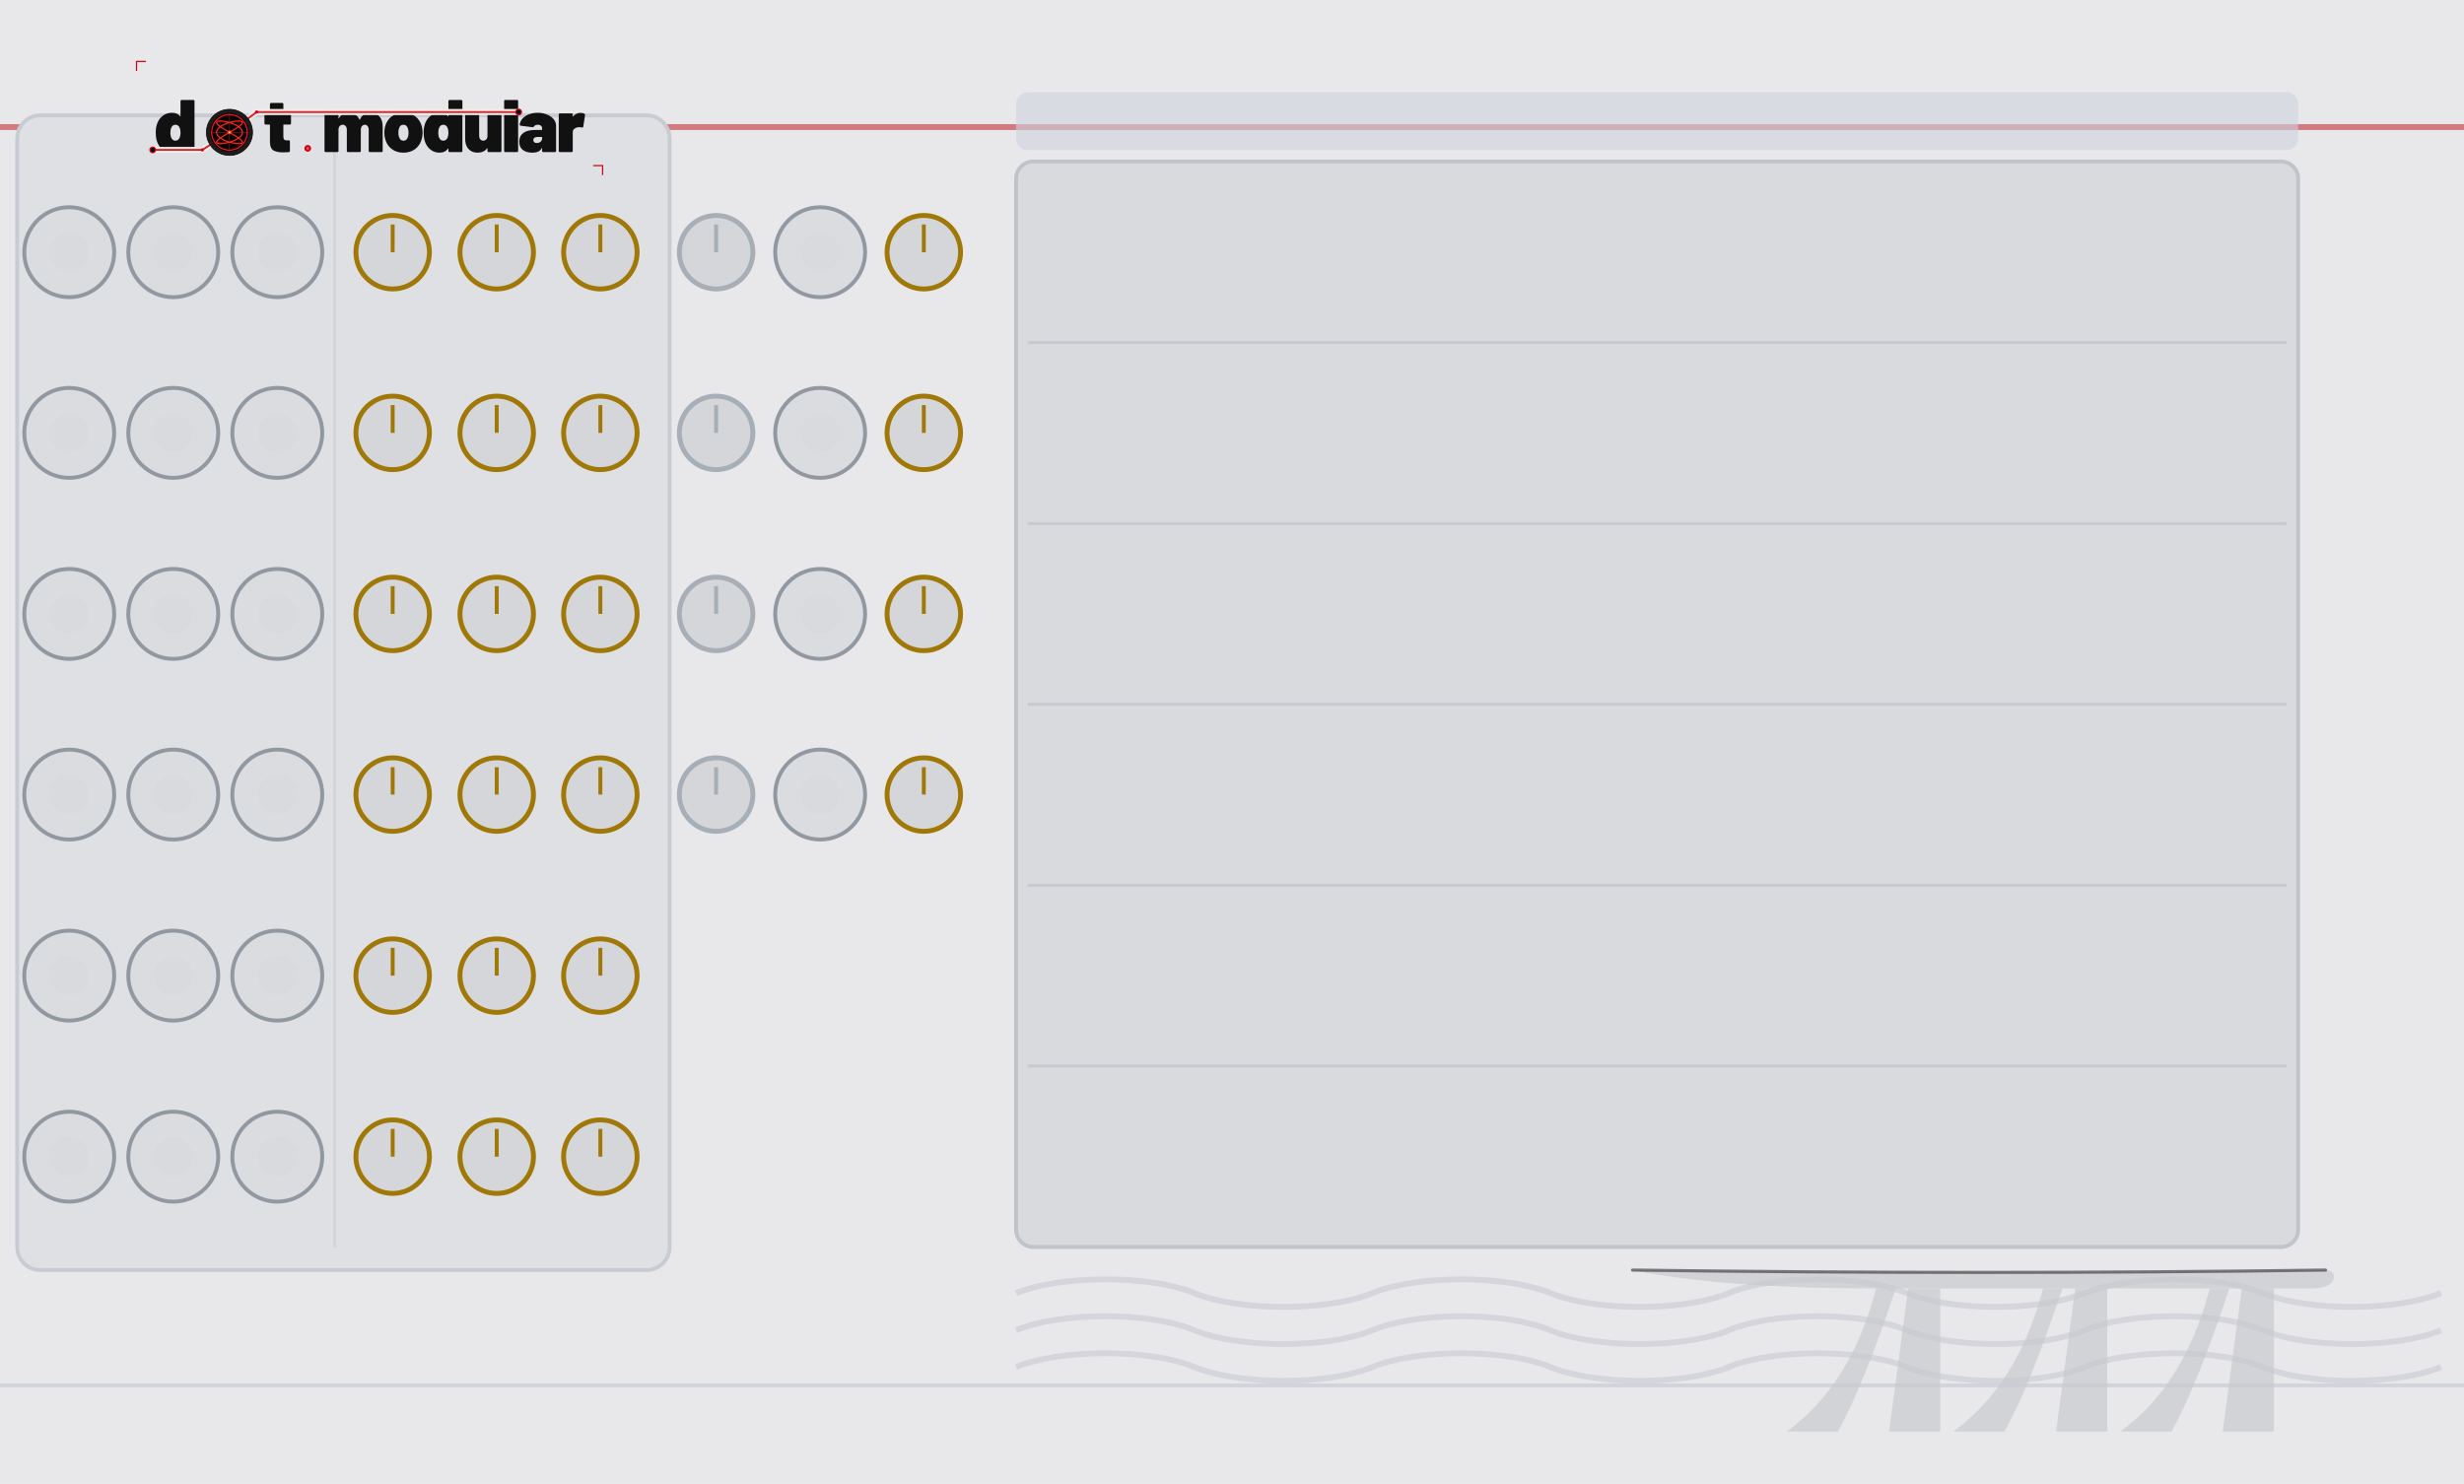
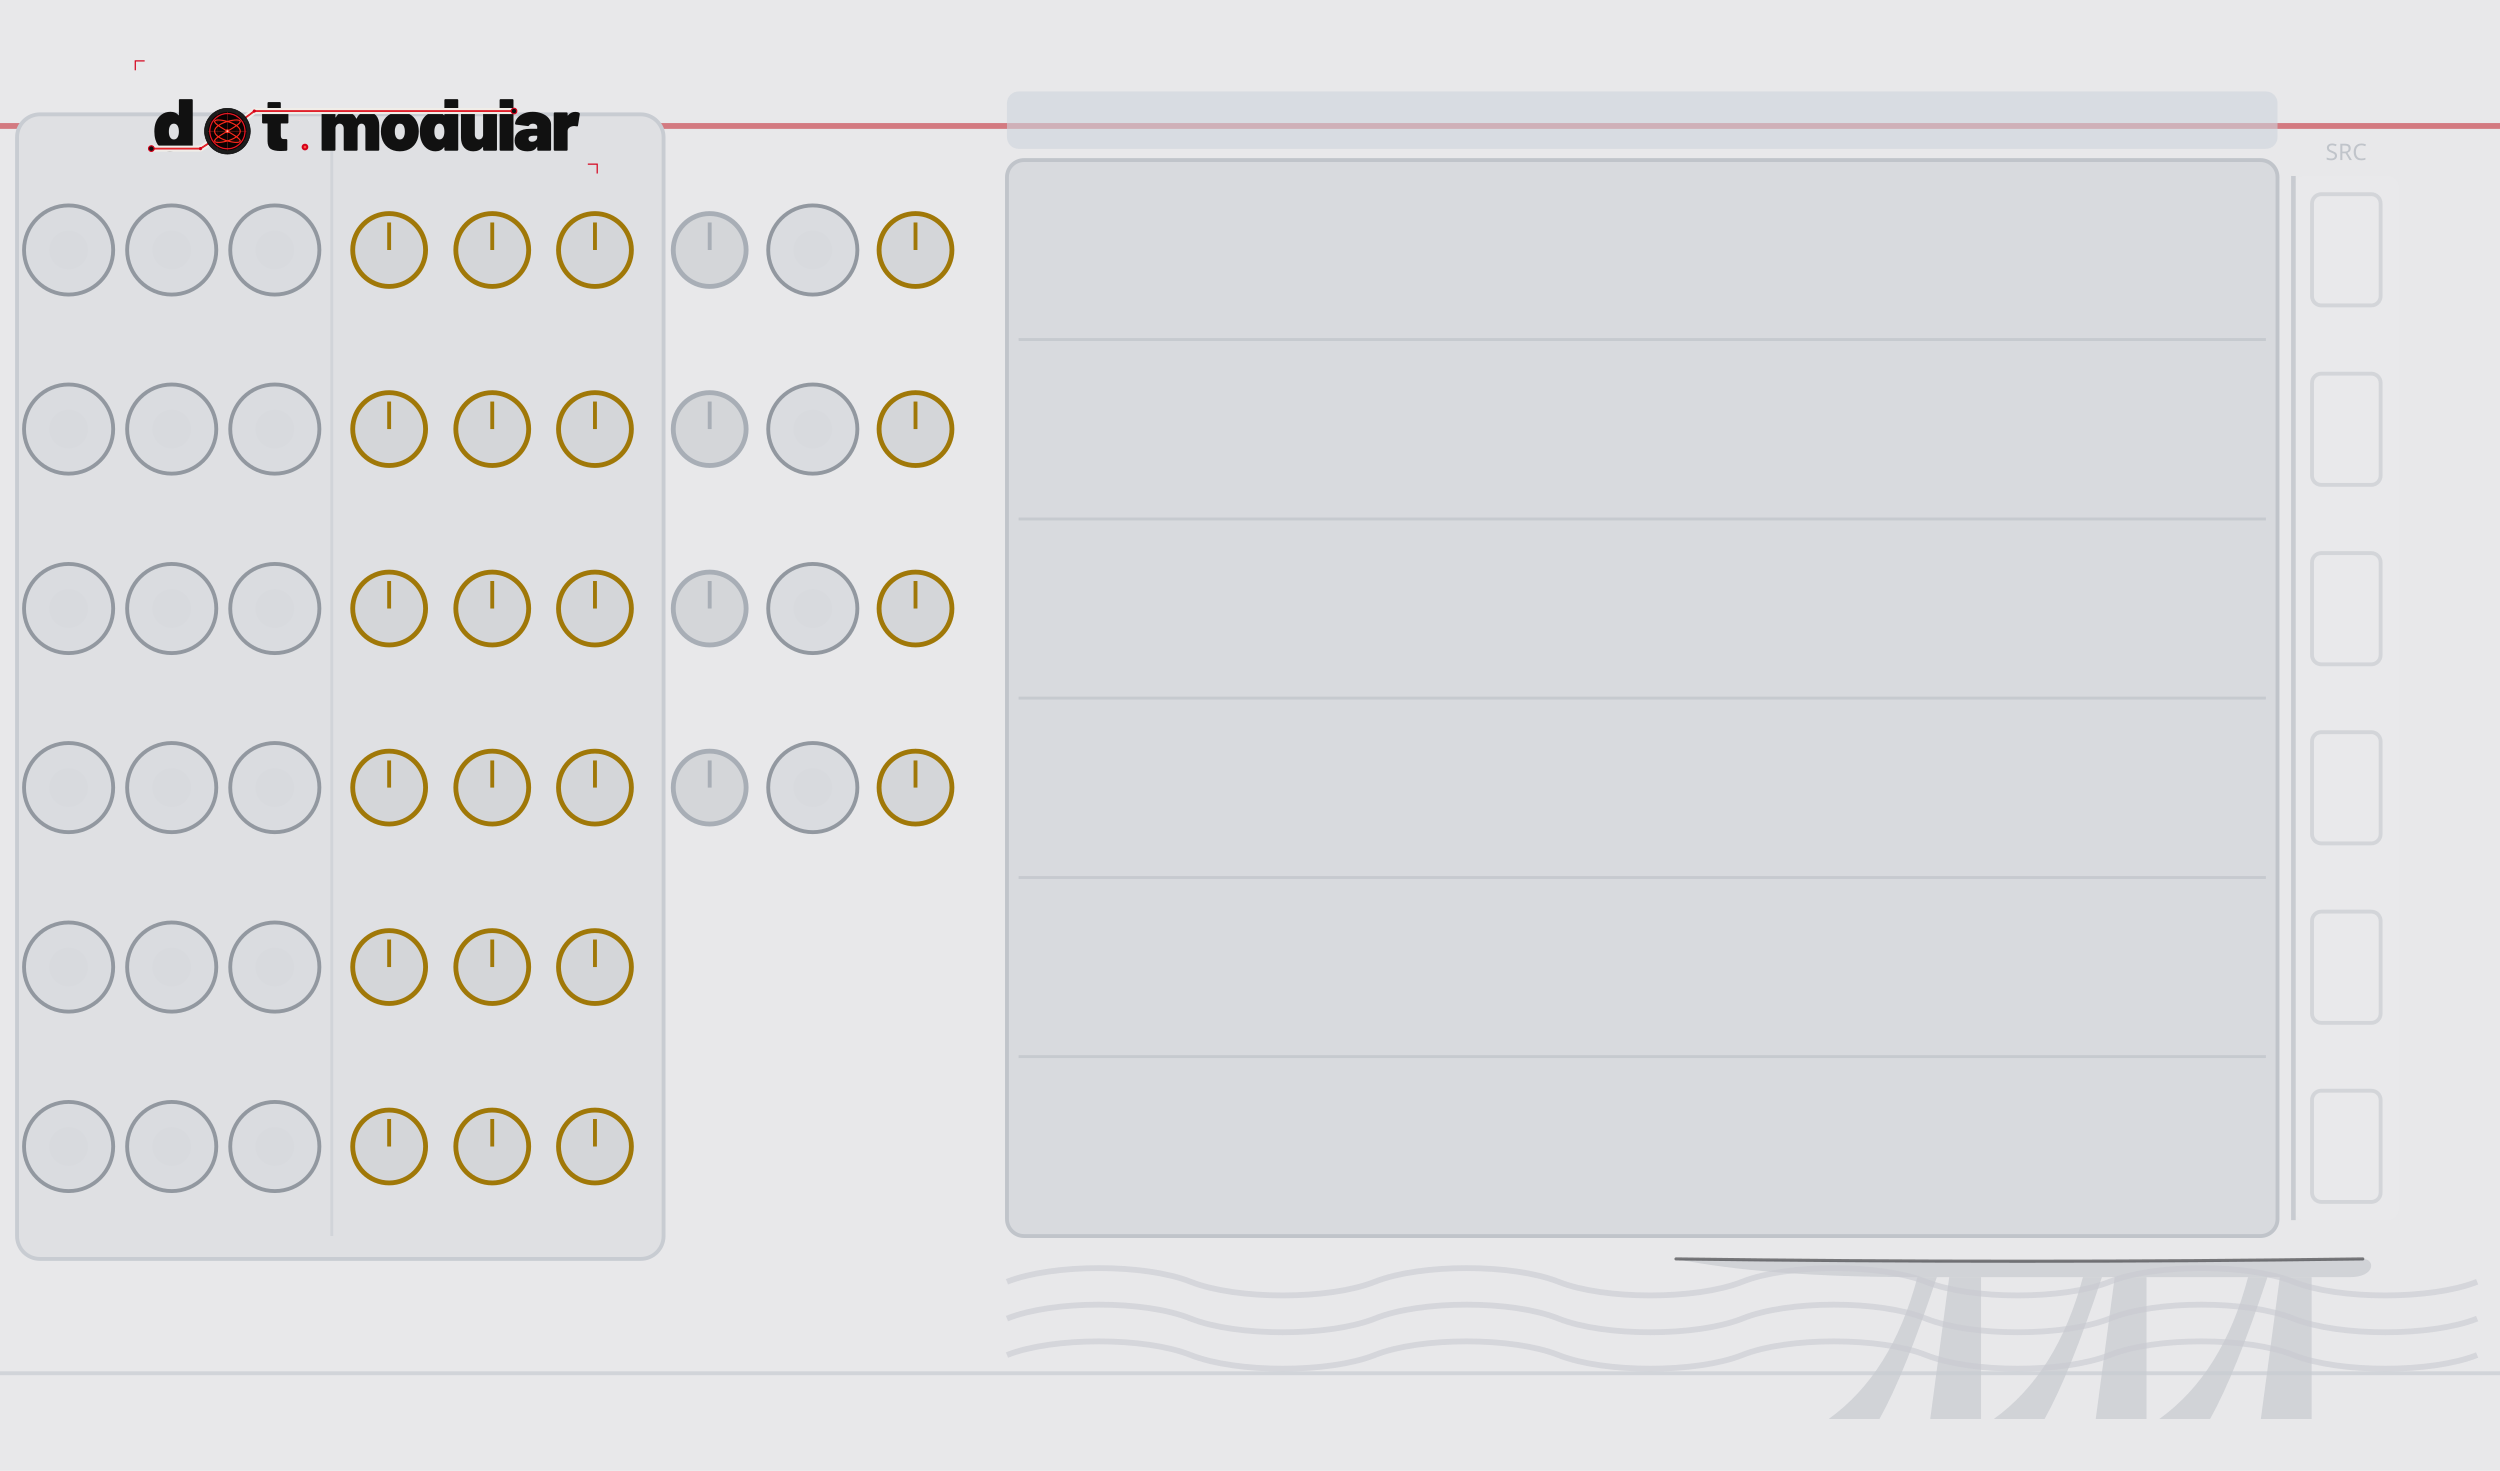
- <svg xmlns="http://www.w3.org/2000/svg" width="630.0" height="379.43" viewBox="0 0 630.0 379.43">
-   <g>
-     <rect width="630.0" height="379.43" fill="#e8e8ea" />
-     <path d="M 456.8 366.1 Q 473.2 354.3 479.7 329.5 L 484.7 329.5 Q 476.5 354.3 469.9 366.1 Z" fill="#cdcfd4" fill-opacity="0.85" />
-     <path d="M 499.4 366.1 Q 515.8 354.3 522.4 329.5 L 527.3 329.5 Q 519.1 354.3 512.5 366.1 Z" fill="#cdcfd4" fill-opacity="0.85" />
-     <path d="M 542.1 366.1 Q 558.5 354.3 565.0 329.5 L 570.0 329.5 Q 561.8 354.3 555.2 366.1 Z" fill="#cdcfd4" fill-opacity="0.85" />
-     <polygon points="483.0,366.1 487.9,329.5 496.1,329.5 496.1,366.1" fill="#cdcfd4" fill-opacity="0.85" />
-     <polygon points="525.7,366.1 530.6,329.5 538.8,329.5 538.8,366.1" fill="#cdcfd4" fill-opacity="0.85" />
-     <polygon points="568.3,366.1 573.2,329.5 581.4,329.5 581.4,366.1" fill="#cdcfd4" fill-opacity="0.85" />
-     <path d="M 417.4 324.8 Q 507.6 326.0 594.6 324.8 C 597.9 324.8 597.9 329.5 591.3 329.5 L 479.7 329.5 Q 440.4 329.5 417.4 324.8 Z" fill="#cdcfd4" fill-opacity="0.85" />
-     <path d="M 417.4 324.8 Q 507.6 326.0 594.6 324.8" fill="none" stroke="#2a2a2e" stroke-width="0.8" stroke-opacity="0.595" stroke-linecap="round" />
-     <path d="M 259.8 330.7 C 271.2 326.0 294.0 326.0 305.4 330.7 C 316.8 335.4 339.5 335.4 350.9 330.7 C 362.3 326.0 385.1 326.0 396.4 330.7 C 407.8 335.4 430.6 335.4 442.0 330.7 C 453.3 326.0 476.1 326.0 487.5 330.7 C 498.9 335.4 521.6 335.4 533.0 330.7 C 544.4 326.0 567.2 326.0 578.6 330.7 C 589.9 335.4 612.7 335.4 624.1 330.7 " fill="none" stroke="#c8cad0" stroke-width="1.5" stroke-opacity="0.6" />
-     <path d="M 259.8 340.2 C 271.2 335.4 294.0 335.4 305.4 340.2 C 316.8 344.9 339.5 344.9 350.9 340.2 C 362.3 335.4 385.1 335.4 396.4 340.2 C 407.8 344.9 430.6 344.9 442.0 340.2 C 453.3 335.4 476.1 335.4 487.5 340.2 C 498.9 344.9 521.6 344.9 533.0 340.2 C 544.4 335.4 567.2 335.4 578.6 340.2 C 589.9 344.9 612.7 344.9 624.1 340.2 " fill="none" stroke="#c8cad0" stroke-width="1.5" stroke-opacity="0.6" />
-     <path d="M 259.8 349.6 C 271.2 344.9 294.0 344.9 305.4 349.6 C 316.8 354.3 339.5 354.3 350.9 349.6 C 362.3 344.9 385.1 344.9 396.4 349.6 C 407.8 354.3 430.6 354.3 442.0 349.6 C 453.3 344.9 476.1 344.9 487.5 349.6 C 498.9 354.3 521.6 354.3 533.0 349.6 C 544.4 344.9 567.2 344.9 578.6 349.6 C 589.9 354.3 612.7 354.3 624.1 349.6 " fill="none" stroke="#c8cad0" stroke-width="1.5" stroke-opacity="0.6" />
-     <line x1="0" y1="32.5" x2="630.0" y2="32.5" stroke="#c0202a" stroke-width="1.5" stroke-opacity="0.55" />
-     <line x1="0" y1="354.3" x2="630.0" y2="354.3" stroke="#c8ccd2" stroke-width="1" stroke-opacity="0.7" />
+ <svg xmlns="http://www.w3.org/2000/svg" width="645.0" height="379.43" viewBox="0 0 645.0 379.43">
+   <g>
+     <rect width="645.0" height="379.43" fill="#e8e8ea" />
+     <path d="M 471.8 366.1 Q 488.2 354.3 494.7 329.5 L 499.7 329.5 Q 491.5 354.3 484.9 366.1 Z" fill="#cdcfd4" fill-opacity="0.85" />
+     <path d="M 514.4 366.1 Q 530.8 354.3 537.4 329.5 L 542.3 329.5 Q 534.1 354.3 527.5 366.1 Z" fill="#cdcfd4" fill-opacity="0.85" />
+     <path d="M 557.1 366.1 Q 573.5 354.3 580.0 329.5 L 585.0 329.5 Q 576.8 354.3 570.2 366.1 Z" fill="#cdcfd4" fill-opacity="0.85" />
+     <polygon points="498.0,366.1 502.9,329.5 511.1,329.5 511.1,366.1" fill="#cdcfd4" fill-opacity="0.85" />
+     <polygon points="540.7,366.1 545.6,329.5 553.8,329.5 553.8,366.1" fill="#cdcfd4" fill-opacity="0.85" />
+     <polygon points="583.3,366.1 588.2,329.5 596.4,329.5 596.4,366.1" fill="#cdcfd4" fill-opacity="0.85" />
+     <path d="M 432.4 324.8 Q 522.6 326.0 609.6 324.8 C 612.9 324.8 612.9 329.5 606.3 329.5 L 494.7 329.5 Q 455.4 329.5 432.4 324.8 Z" fill="#cdcfd4" fill-opacity="0.85" />
+     <path d="M 432.4 324.8 Q 522.6 326.0 609.6 324.8" fill="none" stroke="#2a2a2e" stroke-width="0.8" stroke-opacity="0.595" stroke-linecap="round" />
+     <path d="M 259.8 330.7 C 271.7 326.0 295.4 326.0 307.2 330.7 C 319.1 335.4 342.8 335.4 354.7 330.7 C 366.5 326.0 390.2 326.0 402.1 330.7 C 413.9 335.4 437.6 335.4 449.5 330.7 C 461.3 326.0 485.0 326.0 496.9 330.7 C 508.7 335.4 532.4 335.4 544.3 330.7 C 556.1 326.0 579.8 326.0 591.7 330.7 C 603.5 335.4 627.2 335.4 639.1 330.7 " fill="none" stroke="#c8cad0" stroke-width="1.5" stroke-opacity="0.6" />
+     <path d="M 259.8 340.2 C 271.7 335.4 295.4 335.4 307.2 340.2 C 319.1 344.9 342.8 344.9 354.7 340.2 C 366.5 335.4 390.2 335.4 402.1 340.2 C 413.9 344.9 437.6 344.9 449.5 340.2 C 461.3 335.4 485.0 335.4 496.9 340.2 C 508.7 344.9 532.4 344.9 544.3 340.2 C 556.1 335.4 579.8 335.4 591.7 340.2 C 603.5 344.9 627.2 344.9 639.1 340.2 " fill="none" stroke="#c8cad0" stroke-width="1.5" stroke-opacity="0.6" />
+     <path d="M 259.8 349.6 C 271.7 344.9 295.4 344.9 307.2 349.6 C 319.1 354.3 342.8 354.3 354.7 349.6 C 366.5 344.9 390.2 344.9 402.1 349.6 C 413.9 354.3 437.6 354.3 449.5 349.6 C 461.3 344.9 485.0 344.9 496.9 349.6 C 508.7 354.3 532.4 354.3 544.3 349.6 C 556.1 344.9 579.8 344.9 591.7 349.6 C 603.5 354.3 627.2 354.3 639.1 349.6 " fill="none" stroke="#c8cad0" stroke-width="1.5" stroke-opacity="0.6" />
+     <line x1="0" y1="32.5" x2="645.0" y2="32.5" stroke="#c0202a" stroke-width="1.5" stroke-opacity="0.55" />
+     <line x1="0" y1="354.3" x2="645.0" y2="354.3" stroke="#c8ccd2" stroke-width="1" stroke-opacity="0.7" />
    <rect x="4.4" y="29.5" width="166.8" height="295.3" rx="5.9" fill="#dfe0e3" stroke="#c8ccd2" stroke-width="1" />
    <line x1="85.6" y1="35.4" x2="85.6" y2="318.9" stroke="#c8ccd2" stroke-width="0.75" stroke-opacity="0.6" />
    <rect x="259.8" y="23.6" width="327.8" height="14.8" rx="3.0" fill="#cdd4dc" fill-opacity="0.6" />
    <rect x="259.8" y="41.3" width="327.8" height="277.6" rx="4.4" fill="#d8dade" stroke="#c0c4ca" stroke-width="1" />
    <line x1="262.8" y1="87.6" x2="584.6" y2="87.6" stroke="#c0c4ca" stroke-width="0.75" stroke-opacity="0.7" />
    <line x1="262.8" y1="133.9" x2="584.6" y2="133.9" stroke="#c0c4ca" stroke-width="0.75" stroke-opacity="0.7" />
    <line x1="262.8" y1="180.1" x2="584.6" y2="180.1" stroke="#c0c4ca" stroke-width="0.75" stroke-opacity="0.7" />
    <line x1="262.8" y1="226.4" x2="584.6" y2="226.4" stroke="#c0c4ca" stroke-width="0.75" stroke-opacity="0.7" />
    <line x1="262.8" y1="272.6" x2="584.6" y2="272.6" stroke="#c0c4ca" stroke-width="0.75" stroke-opacity="0.7" />
+     <rect x="591.7" y="45.4" width="27.2" height="269.4" rx="3.0" fill="#ffffff" fill-opacity="0.05" />
+     <line x1="591.7" y1="45.4" x2="591.7" y2="314.8" stroke="#c0c4ca" stroke-width="1.2" stroke-opacity="0.8" />
+     <text x="605.3" y="41.3" font-family="sans-serif" font-size="5.9" fill="#c0c4ca" text-anchor="middle">SRC</text>
+     <rect x="596.5" y="50.1" width="17.7" height="28.7" rx="2.4" fill="none" stroke="#c0c4ca" stroke-width="1.0" stroke-opacity="0.55" />
+     <rect x="596.5" y="96.4" width="17.7" height="28.7" rx="2.4" fill="none" stroke="#c0c4ca" stroke-width="1.0" stroke-opacity="0.55" />
+     <rect x="596.5" y="142.7" width="17.7" height="28.7" rx="2.4" fill="none" stroke="#c0c4ca" stroke-width="1.0" stroke-opacity="0.55" />
+     <rect x="596.5" y="188.9" width="17.7" height="28.7" rx="2.4" fill="none" stroke="#c0c4ca" stroke-width="1.0" stroke-opacity="0.55" />
+     <rect x="596.5" y="235.2" width="17.7" height="28.7" rx="2.4" fill="none" stroke="#c0c4ca" stroke-width="1.0" stroke-opacity="0.55" />
+     <rect x="596.5" y="281.4" width="17.7" height="28.7" rx="2.4" fill="none" stroke="#c0c4ca" stroke-width="1.0" stroke-opacity="0.55" />
  </g>
  <g>
    <g transform="translate(32.48,13.29) scale(0.17297)">
      <g transform="translate(40.00,148.00) scale(0.11,-0.11)">
        <path d="M370 700H528Q535 700 539.0 696.0Q543 692 543 685V15Q543 8 539.0 4.0Q535 0 528 0H370Q363 0 359.0 4.0Q355 8 355 15V45Q355 48 353.0 49.0Q351 50 349 47Q312 -8 233 -8Q166 -8 112.5 34.5Q59 77 37 150Q22 200 22 262Q22 334 44 390Q68 451 119.0 489.5Q170 528 241 528Q314 528 349 482Q351 480 353.0 480.5Q355 481 355 484V685Q355 692 359.0 696.0Q363 700 370 700ZM355 259Q355 307 339 336Q321 367 287 367Q251 367 234 334Q219 306 219 259Q219 214 234 186Q252 153 287 153Q322 153 340 187Q355 216 355 259Z" fill="#111111" />
      </g>
      <g transform="translate(201.37,148.00) scale(0.11,-0.11)">
        <path d="M358 370H275Q270 370 270 365V208Q270 158 306 158H343Q350 158 354.0 154.0Q358 150 358 143V15Q358 1 343 -1Q304 -4 268 -4Q177 -4 134.0 24.0Q91 52 90 130V365Q90 370 85 370H31Q24 370 20.0 374.0Q16 378 16 385V505Q16 512 20.0 516.0Q24 520 31 520H85Q90 520 90 525V645Q90 652 94.0 656.0Q98 660 105 660H255Q262 660 266.0 656.0Q270 652 270 645V525Q270 520 275 520H358Q365 520 369.0 516.0Q373 512 373 505V385Q373 378 369.0 374.0Q365 370 358 370Z" fill="#111111" />
      </g>
      <g transform="translate(288.27,148.00) scale(0.11,-0.11)">
        <path d="M815 341V15Q815 8 811.0 4.0Q807 0 800 0H642Q635 0 631.0 4.0Q627 8 627 15V300Q627 330 612.5 348.5Q598 367 575 367Q551 367 536.0 348.5Q521 330 521 300V15Q521 8 517.0 4.0Q513 0 506 0H348Q341 0 337.0 4.0Q333 8 333 15V300Q333 330 317.5 348.5Q302 367 277 367Q255 367 240.5 353.5Q226 340 222 317Q221 315 221 311V15Q221 8 217.0 4.0Q213 0 206 0H48Q41 0 37.0 4.0Q33 8 33 15V505Q33 512 37.0 516.0Q41 520 48 520H206Q213 520 217.0 516.0Q221 512 221 505V455Q221 451 223.0 451.0Q225 451 227 454Q265 528 355 528Q406 528 444.5 504.5Q483 481 503 437Q506 432 509 438Q529 483 564.5 505.5Q600 528 648 528Q727 528 771.0 479.0Q815 430 815 341Z" fill="#111111" />
      </g>
      <g transform="translate(377.92,148.00) scale(0.11,-0.11)">
        <path d="M32 181Q22 217 22 261Q22 310 34 350Q58 433 122.5 480.5Q187 528 280 528Q373 528 436.5 480.5Q500 433 524 352Q536 310 536 263Q536 225 528 187Q507 97 441.5 44.5Q376 -8 279 -8Q184 -8 118.5 43.0Q53 94 32 181ZM343 217Q347 236 347 262Q347 285 342 308Q327 367 279 367Q229 367 216 308Q211 291 211 262Q211 236 215 217Q230 153 279 153Q305 153 321.0 170.5Q337 188 343 217Z" fill="#111111" />
      </g>
      <g transform="translate(436.00,148.00) scale(0.11,-0.11)">
        <path d="M370 700H528Q535 700 539.0 696.0Q543 692 543 685V15Q543 8 539.0 4.0Q535 0 528 0H370Q363 0 359.0 4.0Q355 8 355 15V45Q355 48 353.0 49.0Q351 50 349 47Q312 -8 233 -8Q166 -8 112.5 34.5Q59 77 37 150Q22 200 22 262Q22 334 44 390Q68 451 119.0 489.5Q170 528 241 528Q314 528 349 482Q351 480 353.0 480.5Q355 481 355 484V685Q355 692 359.0 696.0Q363 700 370 700ZM355 259Q355 307 339 336Q321 367 287 367Q251 367 234 334Q219 306 219 259Q219 214 234 186Q252 153 287 153Q322 153 340 187Q355 216 355 259Z" fill="#111111" />
      </g>
      <g transform="translate(496.39,148.00) scale(0.11,-0.11)">
        <path d="M346 520H504Q511 520 515.0 516.0Q519 512 519 505V15Q519 8 515.0 4.0Q511 0 504 0H346Q339 0 335.0 4.0Q331 8 331 15V48Q331 51 329.0 52.0Q327 53 325 50Q284 -8 197 -8Q121 -8 76.0 41.5Q31 91 31 179V505Q31 512 35.0 516.0Q39 520 46 520H204Q211 520 215.0 516.0Q219 512 219 505V220Q219 190 234.5 171.5Q250 153 275 153Q297 153 311.5 166.5Q326 180 330 203Q331 205 331 209V505Q331 512 335.0 516.0Q339 520 346 520Z" fill="#111111" />
      </g>
      <g transform="translate(553.81,148.00) scale(0.11,-0.11)">
        <path d="M33 15V685Q33 692 37.0 696.0Q41 700 48 700H206Q213 700 217.0 696.0Q221 692 221 685V15Q221 8 217.0 4.0Q213 0 206 0H48Q41 0 37.0 4.0Q33 8 33 15Z" fill="#111111" />
      </g>
      <g transform="translate(578.45,148.00) scale(0.11,-0.11)">
        <path d="M507 355V15Q507 8 503.0 4.0Q499 0 492 0H334Q327 0 323.0 4.0Q319 8 319 15V50Q319 54 317.5 54.5Q316 55 314 52Q297 21 267.0 6.5Q237 -8 188 -8Q106 -8 59.0 29.5Q12 67 12 139Q12 215 65.5 256.0Q119 297 221 297H314Q319 297 319 302V320Q319 341 303.5 354.0Q288 367 262 367Q244 367 230.0 361.0Q216 355 210 345Q206 338 202.5 335.5Q199 333 193 334L32 354Q18 356 18 366Q22 411 54.0 448.0Q86 485 139.5 506.5Q193 528 259 528Q327 528 384.0 505.0Q441 482 474.0 442.0Q507 402 507 355ZM319 185V198Q319 203 314 203H264Q201 203 201 162Q201 144 212.5 133.0Q224 122 246 122Q278 122 298.5 139.0Q319 156 319 185Z" fill="#111111" />
      </g>
      <g transform="translate(634.55,148.00) scale(0.11,-0.11)">
        <path d="M379 514Q388 509 386 495L362 341Q361 333 356.5 331.0Q352 329 344 331Q326 335 312 335Q297 335 284 332Q258 327 239.5 310.5Q221 294 221 266V15Q221 8 217.0 4.0Q213 0 206 0H48Q41 0 37.0 4.0Q33 8 33 15V505Q33 512 37.0 516.0Q41 520 48 520H206Q213 520 217.0 516.0Q221 512 221 505V481Q221 478 223.0 477.0Q225 476 226 478Q264 527 325 527Q359 527 379 514Z" fill="#111111" />
      </g>
      <path d="M 38.0,144.8 L 111.3,144.8 L 151.4,118.8 L 191.6,88.8 L 578.9,88.8" fill="none" stroke="#f0ede8" stroke-width="9.0" stroke-linecap="round" stroke-linejoin="round" />
      <path d="M 38.0,144.8 L 111.3,144.8 L 151.4,118.8 L 191.6,88.8 L 578.9,88.8" fill="none" stroke="#d4001a" stroke-width="2.60" stroke-linecap="round" stroke-linejoin="round" />
      <path d="M 38.0,144.8 L 111.3,144.8 L 151.4,118.8 L 191.6,88.8 L 578.9,88.8" fill="none" stroke="#ff5533" stroke-width="0.88" stroke-linecap="round" stroke-linejoin="round" opacity="0.7" />
      <circle cx="38.0" cy="144.8" r="4.2" fill="#0d0d0d" stroke="#d4001a" stroke-width="1.76" />
      <circle cx="578.9" cy="88.8" r="4.2" fill="#0d0d0d" stroke="#d4001a" stroke-width="1.76" />
      <circle cx="111.3" cy="144.8" r="2.4" fill="#d4001a" />
      <circle cx="191.6" cy="88.8" r="2.4" fill="#d4001a" />
      <g transform="translate(151.430,118.850)">
        <circle r="34.100" fill="#1c1c1c" stroke="#000000" stroke-width="1.023" />
        <circle r="28.644" fill="#0a0202" />
        <g stroke="#a83020" stroke-width="0.682" opacity="0.9">
          <line x1="-28.644" y1="0" x2="28.644" y2="0" />
          <line x1="0" y1="-28.644" x2="0" y2="28.644" />
        </g>
        <g stroke="#7a2018" stroke-width="0.443" opacity="0.6">
          <line x1="-28.644" y1="-14.322" x2="28.644" y2="-14.322" />
          <line x1="-14.322" y1="-28.644" x2="-14.322" y2="28.644" />
          <line x1="-28.644" y1="14.322" x2="28.644" y2="14.322" />
          <line x1="14.322" y1="-28.644" x2="14.322" y2="28.644" />
        </g>
        <path d="M 19.10,0.00 L 19.01,1.05 L 18.76,2.09 L 18.34,3.13 L 17.76,4.16 L 17.01,5.16 L 16.12,6.15 L 15.09,7.11 L 13.92,8.05 L 12.63,8.95 L 11.22,9.82 L 9.72,10.65 L 8.13,11.44 L 6.47,12.18 L 4.75,12.87 L 2.99,13.52 L 1.20,14.11 L -0.60,14.64 L -2.39,15.12 L -4.17,15.54 L -5.90,15.89 L -7.58,16.18 L -9.20,16.41 L -10.73,16.58 L -12.17,16.68 L -13.50,16.71 L -14.71,16.68 L -15.79,16.58 L -16.73,16.41 L -17.53,16.18 L -18.16,15.89 L -18.64,15.54 L -18.95,15.12 L -19.09,14.64 L -19.06,14.11 L -18.86,13.52 L -18.50,12.87 L -17.97,12.18 L -17.28,11.44 L -16.44,10.65 L -15.45,9.82 L -14.32,8.95 L -13.07,8.05 L -11.70,7.11 L -10.23,6.15 L -8.67,5.16 L -7.03,4.16 L -5.33,3.13 L -3.58,2.09 L -1.80,1.05 L -0.00,0.00 L 1.80,-1.05 L 3.58,-2.09 L 5.33,-3.13 L 7.03,-4.16 L 8.67,-5.16 L 10.23,-6.15 L 11.70,-7.11 L 13.07,-8.05 L 14.32,-8.95 L 15.45,-9.82 L 16.44,-10.65 L 17.28,-11.44 L 17.97,-12.18 L 18.50,-12.87 L 18.86,-13.52 L 19.06,-14.11 L 19.09,-14.64 L 18.95,-15.12 L 18.64,-15.54 L 18.16,-15.89 L 17.53,-16.18 L 16.73,-16.41 L 15.79,-16.58 L 14.71,-16.68 L 13.50,-16.71 L 12.17,-16.68 L 10.73,-16.58 L 9.20,-16.41 L 7.58,-16.18 L 5.90,-15.89 L 4.17,-15.54 L 2.39,-15.12 L 0.60,-14.64 L -1.20,-14.11 L -2.99,-13.52 L -4.75,-12.87 L -6.47,-12.18 L -8.13,-11.44 L -9.72,-10.65 L -11.22,-9.82 L -12.63,-8.95 L -13.92,-8.05 L -15.09,-7.11 L -16.12,-6.15 L -17.01,-5.16 L -17.76,-4.16 L -18.34,-3.13 L -18.76,-2.09 L -19.01,-1.05 L -19.10,-0.00 L -19.01,1.05 L -18.76,2.09 L -18.34,3.13 L -17.76,4.16 L -17.01,5.16 L -16.12,6.15 L -15.09,7.11 L -13.92,8.05 L -12.63,8.95 L -11.22,9.82 L -9.72,10.65 L -8.13,11.44 L -6.47,12.18 L -4.75,12.87 L -2.99,13.52 L -1.20,14.11 L 0.60,14.64 L 2.39,15.12 L 4.17,15.54 L 5.90,15.89 L 7.58,16.18 L 9.20,16.41 L 10.73,16.58 L 12.17,16.68 L 13.50,16.71 L 14.71,16.68 L 15.79,16.58 L 16.73,16.41 L 17.53,16.18 L 18.16,15.89 L 18.64,15.54 L 18.95,15.12 L 19.09,14.64 L 19.06,14.11 L 18.86,13.52 L 18.50,12.87 L 17.97,12.18 L 17.28,11.44 L 16.44,10.65 L 15.45,9.82 L 14.32,8.95 L 13.07,8.05 L 11.70,7.11 L 10.23,6.15 L 8.67,5.16 L 7.03,4.16 L 5.33,3.13 L 3.58,2.09 L 1.80,1.05 L 0.00,0.00 L -1.80,-1.05 L -3.58,-2.09 L -5.33,-3.13 L -7.03,-4.16 L -8.67,-5.16 L -10.23,-6.15 L -11.70,-7.11 L -13.07,-8.05 L -14.32,-8.95 L -15.45,-9.82 L -16.44,-10.65 L -17.28,-11.44 L -17.97,-12.18 L -18.50,-12.87 L -18.86,-13.52 L -19.06,-14.11 L -19.09,-14.64 L -18.95,-15.12 L -18.64,-15.54 L -18.16,-15.89 L -17.53,-16.18 L -16.73,-16.41 L -15.79,-16.58 L -14.71,-16.68 L -13.50,-16.71 L -12.17,-16.68 L -10.73,-16.58 L -9.20,-16.41 L -7.58,-16.18 L -5.90,-15.89 L -4.17,-15.54 L -2.39,-15.12 L -0.60,-14.64 L 1.20,-14.11 L 2.99,-13.52 L 4.75,-12.87 L 6.47,-12.18 L 8.13,-11.44 L 9.72,-10.65 L 11.22,-9.82 L 12.63,-8.95 L 13.92,-8.05 L 15.09,-7.11 L 16.12,-6.15 L 17.01,-5.16 L 17.76,-4.16 L 18.34,-3.13 L 18.76,-2.09 L 19.01,-1.05 L 19.10,-0.00 Z" fill="none" stroke="#ff2a1a" stroke-width="1.705" stroke-linejoin="round" />
        <circle r="26.257" fill="none" stroke="#d4001a" stroke-width="1.876" />
        <circle r="26.257" fill="none" stroke="#ff5533" stroke-width="0.614" opacity="0.7" />
        <circle r="2.899" fill="#ff3322" />
        <circle r="1.364" fill="#ffccbb" />
      </g>
      <circle cx="267.1" cy="142.5" r="5.0" fill="#d4001a" />
      <circle cx="267.1" cy="142.5" r="2.0" fill="#ff5544" />
      <polyline points="14,28 14,14 28,14" fill="none" stroke="#d4001a" stroke-width="1.8" />
      <polyline points="703,182 703,168 689,168" fill="none" stroke="#d4001a" stroke-width="1.8" />
    </g>
  </g>
  <g>
    <circle cx="17.7" cy="64.5" r="11.5" fill="#dadce0" stroke="#9298a0" stroke-width="1" />
    <circle cx="17.7" cy="64.5" r="5.0" fill="#d8dade" />
    <circle cx="44.3" cy="64.5" r="11.5" fill="#dadce0" stroke="#9298a0" stroke-width="1" />
    <circle cx="44.3" cy="64.5" r="5.0" fill="#d8dade" />
    <circle cx="70.9" cy="64.5" r="11.5" fill="#dadce0" stroke="#9298a0" stroke-width="1" />
    <circle cx="70.9" cy="64.5" r="5.0" fill="#d8dade" />
    <circle cx="100.4" cy="64.5" r="9.4" fill="#d4d6d9" stroke="#a07808" stroke-width="1.25" />
    <line x1="100.4" y1="64.5" x2="100.4" y2="57.4" stroke="#a07808" stroke-width="1" />
    <circle cx="127.0" cy="64.5" r="9.4" fill="#d4d6d9" stroke="#a07808" stroke-width="1.25" />
    <line x1="127.0" y1="64.5" x2="127.0" y2="57.4" stroke="#a07808" stroke-width="1" />
    <circle cx="153.5" cy="64.5" r="9.4" fill="#d4d6d9" stroke="#a07808" stroke-width="1.25" />
    <line x1="153.5" y1="64.5" x2="153.5" y2="57.4" stroke="#a07808" stroke-width="1" />
    <circle cx="17.7" cy="110.7" r="11.5" fill="#dadce0" stroke="#9298a0" stroke-width="1" />
    <circle cx="17.7" cy="110.7" r="5.0" fill="#d8dade" />
    <circle cx="44.3" cy="110.7" r="11.5" fill="#dadce0" stroke="#9298a0" stroke-width="1" />
    <circle cx="44.3" cy="110.7" r="5.0" fill="#d8dade" />
    <circle cx="70.9" cy="110.7" r="11.5" fill="#dadce0" stroke="#9298a0" stroke-width="1" />
    <circle cx="70.9" cy="110.7" r="5.0" fill="#d8dade" />
    <circle cx="100.4" cy="110.7" r="9.4" fill="#d4d6d9" stroke="#a07808" stroke-width="1.25" />
    <line x1="100.4" y1="110.7" x2="100.4" y2="103.6" stroke="#a07808" stroke-width="1" />
    <circle cx="127.0" cy="110.7" r="9.4" fill="#d4d6d9" stroke="#a07808" stroke-width="1.25" />
    <line x1="127.0" y1="110.7" x2="127.0" y2="103.6" stroke="#a07808" stroke-width="1" />
    <circle cx="153.5" cy="110.7" r="9.4" fill="#d4d6d9" stroke="#a07808" stroke-width="1.25" />
    <line x1="153.5" y1="110.7" x2="153.5" y2="103.6" stroke="#a07808" stroke-width="1" />
    <circle cx="17.7" cy="157.0" r="11.5" fill="#dadce0" stroke="#9298a0" stroke-width="1" />
    <circle cx="17.7" cy="157.0" r="5.0" fill="#d8dade" />
    <circle cx="44.3" cy="157.0" r="11.5" fill="#dadce0" stroke="#9298a0" stroke-width="1" />
    <circle cx="44.3" cy="157.0" r="5.0" fill="#d8dade" />
    <circle cx="70.9" cy="157.0" r="11.5" fill="#dadce0" stroke="#9298a0" stroke-width="1" />
    <circle cx="70.9" cy="157.0" r="5.0" fill="#d8dade" />
    <circle cx="100.4" cy="157.0" r="9.4" fill="#d4d6d9" stroke="#a07808" stroke-width="1.25" />
    <line x1="100.4" y1="157.0" x2="100.4" y2="149.9" stroke="#a07808" stroke-width="1" />
    <circle cx="127.0" cy="157.0" r="9.4" fill="#d4d6d9" stroke="#a07808" stroke-width="1.25" />
    <line x1="127.0" y1="157.0" x2="127.0" y2="149.9" stroke="#a07808" stroke-width="1" />
    <circle cx="153.5" cy="157.0" r="9.4" fill="#d4d6d9" stroke="#a07808" stroke-width="1.25" />
    <line x1="153.5" y1="157.0" x2="153.5" y2="149.9" stroke="#a07808" stroke-width="1" />
    <circle cx="17.7" cy="203.2" r="11.5" fill="#dadce0" stroke="#9298a0" stroke-width="1" />
    <circle cx="17.7" cy="203.2" r="5.0" fill="#d8dade" />
    <circle cx="44.3" cy="203.2" r="11.5" fill="#dadce0" stroke="#9298a0" stroke-width="1" />
    <circle cx="44.3" cy="203.2" r="5.0" fill="#d8dade" />
    <circle cx="70.9" cy="203.2" r="11.5" fill="#dadce0" stroke="#9298a0" stroke-width="1" />
    <circle cx="70.9" cy="203.2" r="5.0" fill="#d8dade" />
    <circle cx="100.4" cy="203.2" r="9.4" fill="#d4d6d9" stroke="#a07808" stroke-width="1.25" />
    <line x1="100.4" y1="203.2" x2="100.4" y2="196.2" stroke="#a07808" stroke-width="1" />
    <circle cx="127.0" cy="203.2" r="9.4" fill="#d4d6d9" stroke="#a07808" stroke-width="1.25" />
    <line x1="127.0" y1="203.2" x2="127.0" y2="196.2" stroke="#a07808" stroke-width="1" />
    <circle cx="153.5" cy="203.2" r="9.4" fill="#d4d6d9" stroke="#a07808" stroke-width="1.25" />
    <line x1="153.5" y1="203.2" x2="153.5" y2="196.2" stroke="#a07808" stroke-width="1" />
    <circle cx="17.7" cy="249.5" r="11.5" fill="#dadce0" stroke="#9298a0" stroke-width="1" />
    <circle cx="17.7" cy="249.5" r="5.0" fill="#d8dade" />
    <circle cx="44.3" cy="249.5" r="11.5" fill="#dadce0" stroke="#9298a0" stroke-width="1" />
    <circle cx="44.3" cy="249.5" r="5.0" fill="#d8dade" />
    <circle cx="70.9" cy="249.5" r="11.5" fill="#dadce0" stroke="#9298a0" stroke-width="1" />
    <circle cx="70.9" cy="249.5" r="5.0" fill="#d8dade" />
    <circle cx="100.4" cy="249.5" r="9.4" fill="#d4d6d9" stroke="#a07808" stroke-width="1.25" />
    <line x1="100.4" y1="249.5" x2="100.4" y2="242.4" stroke="#a07808" stroke-width="1" />
    <circle cx="127.0" cy="249.5" r="9.4" fill="#d4d6d9" stroke="#a07808" stroke-width="1.25" />
    <line x1="127.0" y1="249.5" x2="127.0" y2="242.4" stroke="#a07808" stroke-width="1" />
    <circle cx="153.5" cy="249.5" r="9.4" fill="#d4d6d9" stroke="#a07808" stroke-width="1.25" />
    <line x1="153.5" y1="249.5" x2="153.5" y2="242.4" stroke="#a07808" stroke-width="1" />
    <circle cx="17.7" cy="295.8" r="11.5" fill="#dadce0" stroke="#9298a0" stroke-width="1" />
    <circle cx="17.7" cy="295.8" r="5.0" fill="#d8dade" />
    <circle cx="44.3" cy="295.8" r="11.5" fill="#dadce0" stroke="#9298a0" stroke-width="1" />
    <circle cx="44.3" cy="295.8" r="5.0" fill="#d8dade" />
    <circle cx="70.9" cy="295.8" r="11.5" fill="#dadce0" stroke="#9298a0" stroke-width="1" />
    <circle cx="70.9" cy="295.8" r="5.0" fill="#d8dade" />
    <circle cx="100.4" cy="295.8" r="9.4" fill="#d4d6d9" stroke="#a07808" stroke-width="1.25" />
    <line x1="100.4" y1="295.8" x2="100.4" y2="288.7" stroke="#a07808" stroke-width="1" />
    <circle cx="127.0" cy="295.8" r="9.4" fill="#d4d6d9" stroke="#a07808" stroke-width="1.25" />
    <line x1="127.0" y1="295.8" x2="127.0" y2="288.7" stroke="#a07808" stroke-width="1" />
    <circle cx="153.5" cy="295.8" r="9.4" fill="#d4d6d9" stroke="#a07808" stroke-width="1.25" />
    <line x1="153.5" y1="295.8" x2="153.5" y2="288.7" stroke="#a07808" stroke-width="1" />
    <circle cx="183.1" cy="157.0" r="9.4" fill="#d4d6d9" stroke="#a8aeb6" stroke-width="1.25" />
    <line x1="183.1" y1="157.0" x2="183.1" y2="149.9" stroke="#a8aeb6" stroke-width="1" />
    <circle cx="209.7" cy="157.0" r="11.5" fill="#dadce0" stroke="#9298a0" stroke-width="1" />
    <circle cx="209.7" cy="157.0" r="5.0" fill="#d8dade" />
    <circle cx="236.2" cy="157.0" r="9.4" fill="#d4d6d9" stroke="#a07808" stroke-width="1.25" />
    <line x1="236.2" y1="157.0" x2="236.2" y2="149.9" stroke="#a07808" stroke-width="1" />
    <circle cx="183.1" cy="64.5" r="9.4" fill="#d4d6d9" stroke="#a8aeb6" stroke-width="1.25" />
    <line x1="183.1" y1="64.5" x2="183.1" y2="57.4" stroke="#a8aeb6" stroke-width="1" />
    <circle cx="209.7" cy="64.5" r="11.5" fill="#dadce0" stroke="#9298a0" stroke-width="1" />
    <circle cx="209.7" cy="64.5" r="5.0" fill="#d8dade" />
    <circle cx="236.2" cy="64.5" r="9.4" fill="#d4d6d9" stroke="#a07808" stroke-width="1.25" />
    <line x1="236.2" y1="64.5" x2="236.2" y2="57.4" stroke="#a07808" stroke-width="1" />
    <circle cx="183.1" cy="110.7" r="9.4" fill="#d4d6d9" stroke="#a8aeb6" stroke-width="1.25" />
    <line x1="183.1" y1="110.7" x2="183.1" y2="103.6" stroke="#a8aeb6" stroke-width="1" />
    <circle cx="209.7" cy="110.7" r="11.5" fill="#dadce0" stroke="#9298a0" stroke-width="1" />
    <circle cx="209.7" cy="110.7" r="5.0" fill="#d8dade" />
    <circle cx="236.2" cy="110.7" r="9.4" fill="#d4d6d9" stroke="#a07808" stroke-width="1.25" />
    <line x1="236.2" y1="110.7" x2="236.2" y2="103.6" stroke="#a07808" stroke-width="1" />
    <circle cx="183.1" cy="203.2" r="9.4" fill="#d4d6d9" stroke="#a8aeb6" stroke-width="1.25" />
    <line x1="183.1" y1="203.2" x2="183.1" y2="196.2" stroke="#a8aeb6" stroke-width="1" />
    <circle cx="209.7" cy="203.2" r="11.5" fill="#dadce0" stroke="#9298a0" stroke-width="1" />
    <circle cx="209.7" cy="203.2" r="5.0" fill="#d8dade" />
    <circle cx="236.2" cy="203.2" r="9.4" fill="#d4d6d9" stroke="#a07808" stroke-width="1.25" />
    <line x1="236.2" y1="203.2" x2="236.2" y2="196.2" stroke="#a07808" stroke-width="1" />
  </g>
  <g>
    <circle id="input_3" cx="17.72" cy="64.47" r="0.5" fill="none" stroke="none" />
    <circle id="input_4" cx="44.29" cy="64.47" r="0.5" fill="none" stroke="none" />
    <circle id="input_5" cx="70.87" cy="64.47" r="0.5" fill="none" stroke="none" />
    <circle id="param_24" cx="100.39" cy="64.47" r="0.5" fill="none" stroke="none" />
    <circle id="param_25" cx="126.97" cy="64.47" r="0.5" fill="none" stroke="none" />
    <circle id="param_26" cx="153.54" cy="64.47" r="0.5" fill="none" stroke="none" />
    <circle id="input_6" cx="17.72" cy="110.73" r="0.5" fill="none" stroke="none" />
    <circle id="input_7" cx="44.29" cy="110.73" r="0.5" fill="none" stroke="none" />
    <circle id="input_8" cx="70.87" cy="110.73" r="0.5" fill="none" stroke="none" />
    <circle id="param_27" cx="100.39" cy="110.73" r="0.5" fill="none" stroke="none" />
    <circle id="param_28" cx="126.97" cy="110.73" r="0.5" fill="none" stroke="none" />
    <circle id="param_29" cx="153.54" cy="110.73" r="0.5" fill="none" stroke="none" />
    <circle id="input_0" cx="17.72" cy="156.99" r="0.5" fill="none" stroke="none" />
    <circle id="input_1" cx="44.29" cy="156.99" r="0.5" fill="none" stroke="none" />
    <circle id="input_2" cx="70.87" cy="156.99" r="0.5" fill="none" stroke="none" />
    <circle id="param_21" cx="100.39" cy="156.99" r="0.5" fill="none" stroke="none" />
    <circle id="param_22" cx="126.97" cy="156.99" r="0.5" fill="none" stroke="none" />
    <circle id="param_23" cx="153.54" cy="156.99" r="0.5" fill="none" stroke="none" />
    <circle id="input_12" cx="17.72" cy="203.25" r="0.5" fill="none" stroke="none" />
    <circle id="input_13" cx="44.29" cy="203.25" r="0.5" fill="none" stroke="none" />
    <circle id="input_14" cx="70.87" cy="203.25" r="0.5" fill="none" stroke="none" />
    <circle id="param_33" cx="100.39" cy="203.25" r="0.5" fill="none" stroke="none" />
    <circle id="param_34" cx="126.97" cy="203.25" r="0.5" fill="none" stroke="none" />
    <circle id="param_35" cx="153.54" cy="203.25" r="0.5" fill="none" stroke="none" />
    <circle id="input_15" cx="17.72" cy="249.51" r="0.5" fill="none" stroke="none" />
    <circle id="input_16" cx="44.29" cy="249.51" r="0.5" fill="none" stroke="none" />
    <circle id="input_17" cx="70.87" cy="249.51" r="0.5" fill="none" stroke="none" />
    <circle id="param_36" cx="100.39" cy="249.51" r="0.5" fill="none" stroke="none" />
    <circle id="param_37" cx="126.97" cy="249.51" r="0.5" fill="none" stroke="none" />
    <circle id="param_38" cx="153.54" cy="249.51" r="0.5" fill="none" stroke="none" />
    <circle id="input_9" cx="17.72" cy="295.77" r="0.5" fill="none" stroke="none" />
    <circle id="input_10" cx="44.29" cy="295.77" r="0.5" fill="none" stroke="none" />
    <circle id="input_11" cx="70.87" cy="295.77" r="0.5" fill="none" stroke="none" />
    <circle id="param_30" cx="100.39" cy="295.77" r="0.5" fill="none" stroke="none" />
    <circle id="param_31" cx="126.97" cy="295.77" r="0.5" fill="none" stroke="none" />
    <circle id="param_32" cx="153.54" cy="295.77" r="0.5" fill="none" stroke="none" />
    <circle id="param_18" cx="183.07" cy="156.99" r="0.5" fill="none" stroke="none" />
    <circle id="input_18" cx="209.65" cy="156.99" r="0.5" fill="none" stroke="none" />
    <circle id="param_39" cx="236.22" cy="156.99" r="0.5" fill="none" stroke="none" />
    <circle id="param_19" cx="183.07" cy="64.47" r="0.5" fill="none" stroke="none" />
    <circle id="input_19" cx="209.65" cy="64.47" r="0.5" fill="none" stroke="none" />
    <circle id="param_40" cx="236.22" cy="64.47" r="0.5" fill="none" stroke="none" />
    <circle id="param_20" cx="183.07" cy="110.73" r="0.5" fill="none" stroke="none" />
    <circle id="input_20" cx="209.65" cy="110.73" r="0.5" fill="none" stroke="none" />
    <circle id="param_41" cx="236.22" cy="110.73" r="0.5" fill="none" stroke="none" />
    <circle id="param_21" cx="183.07" cy="203.25" r="0.5" fill="none" stroke="none" />
    <circle id="input_21" cx="209.65" cy="203.25" r="0.5" fill="none" stroke="none" />
    <circle id="param_42" cx="236.22" cy="203.25" r="0.5" fill="none" stroke="none" />
  </g>
</svg>
